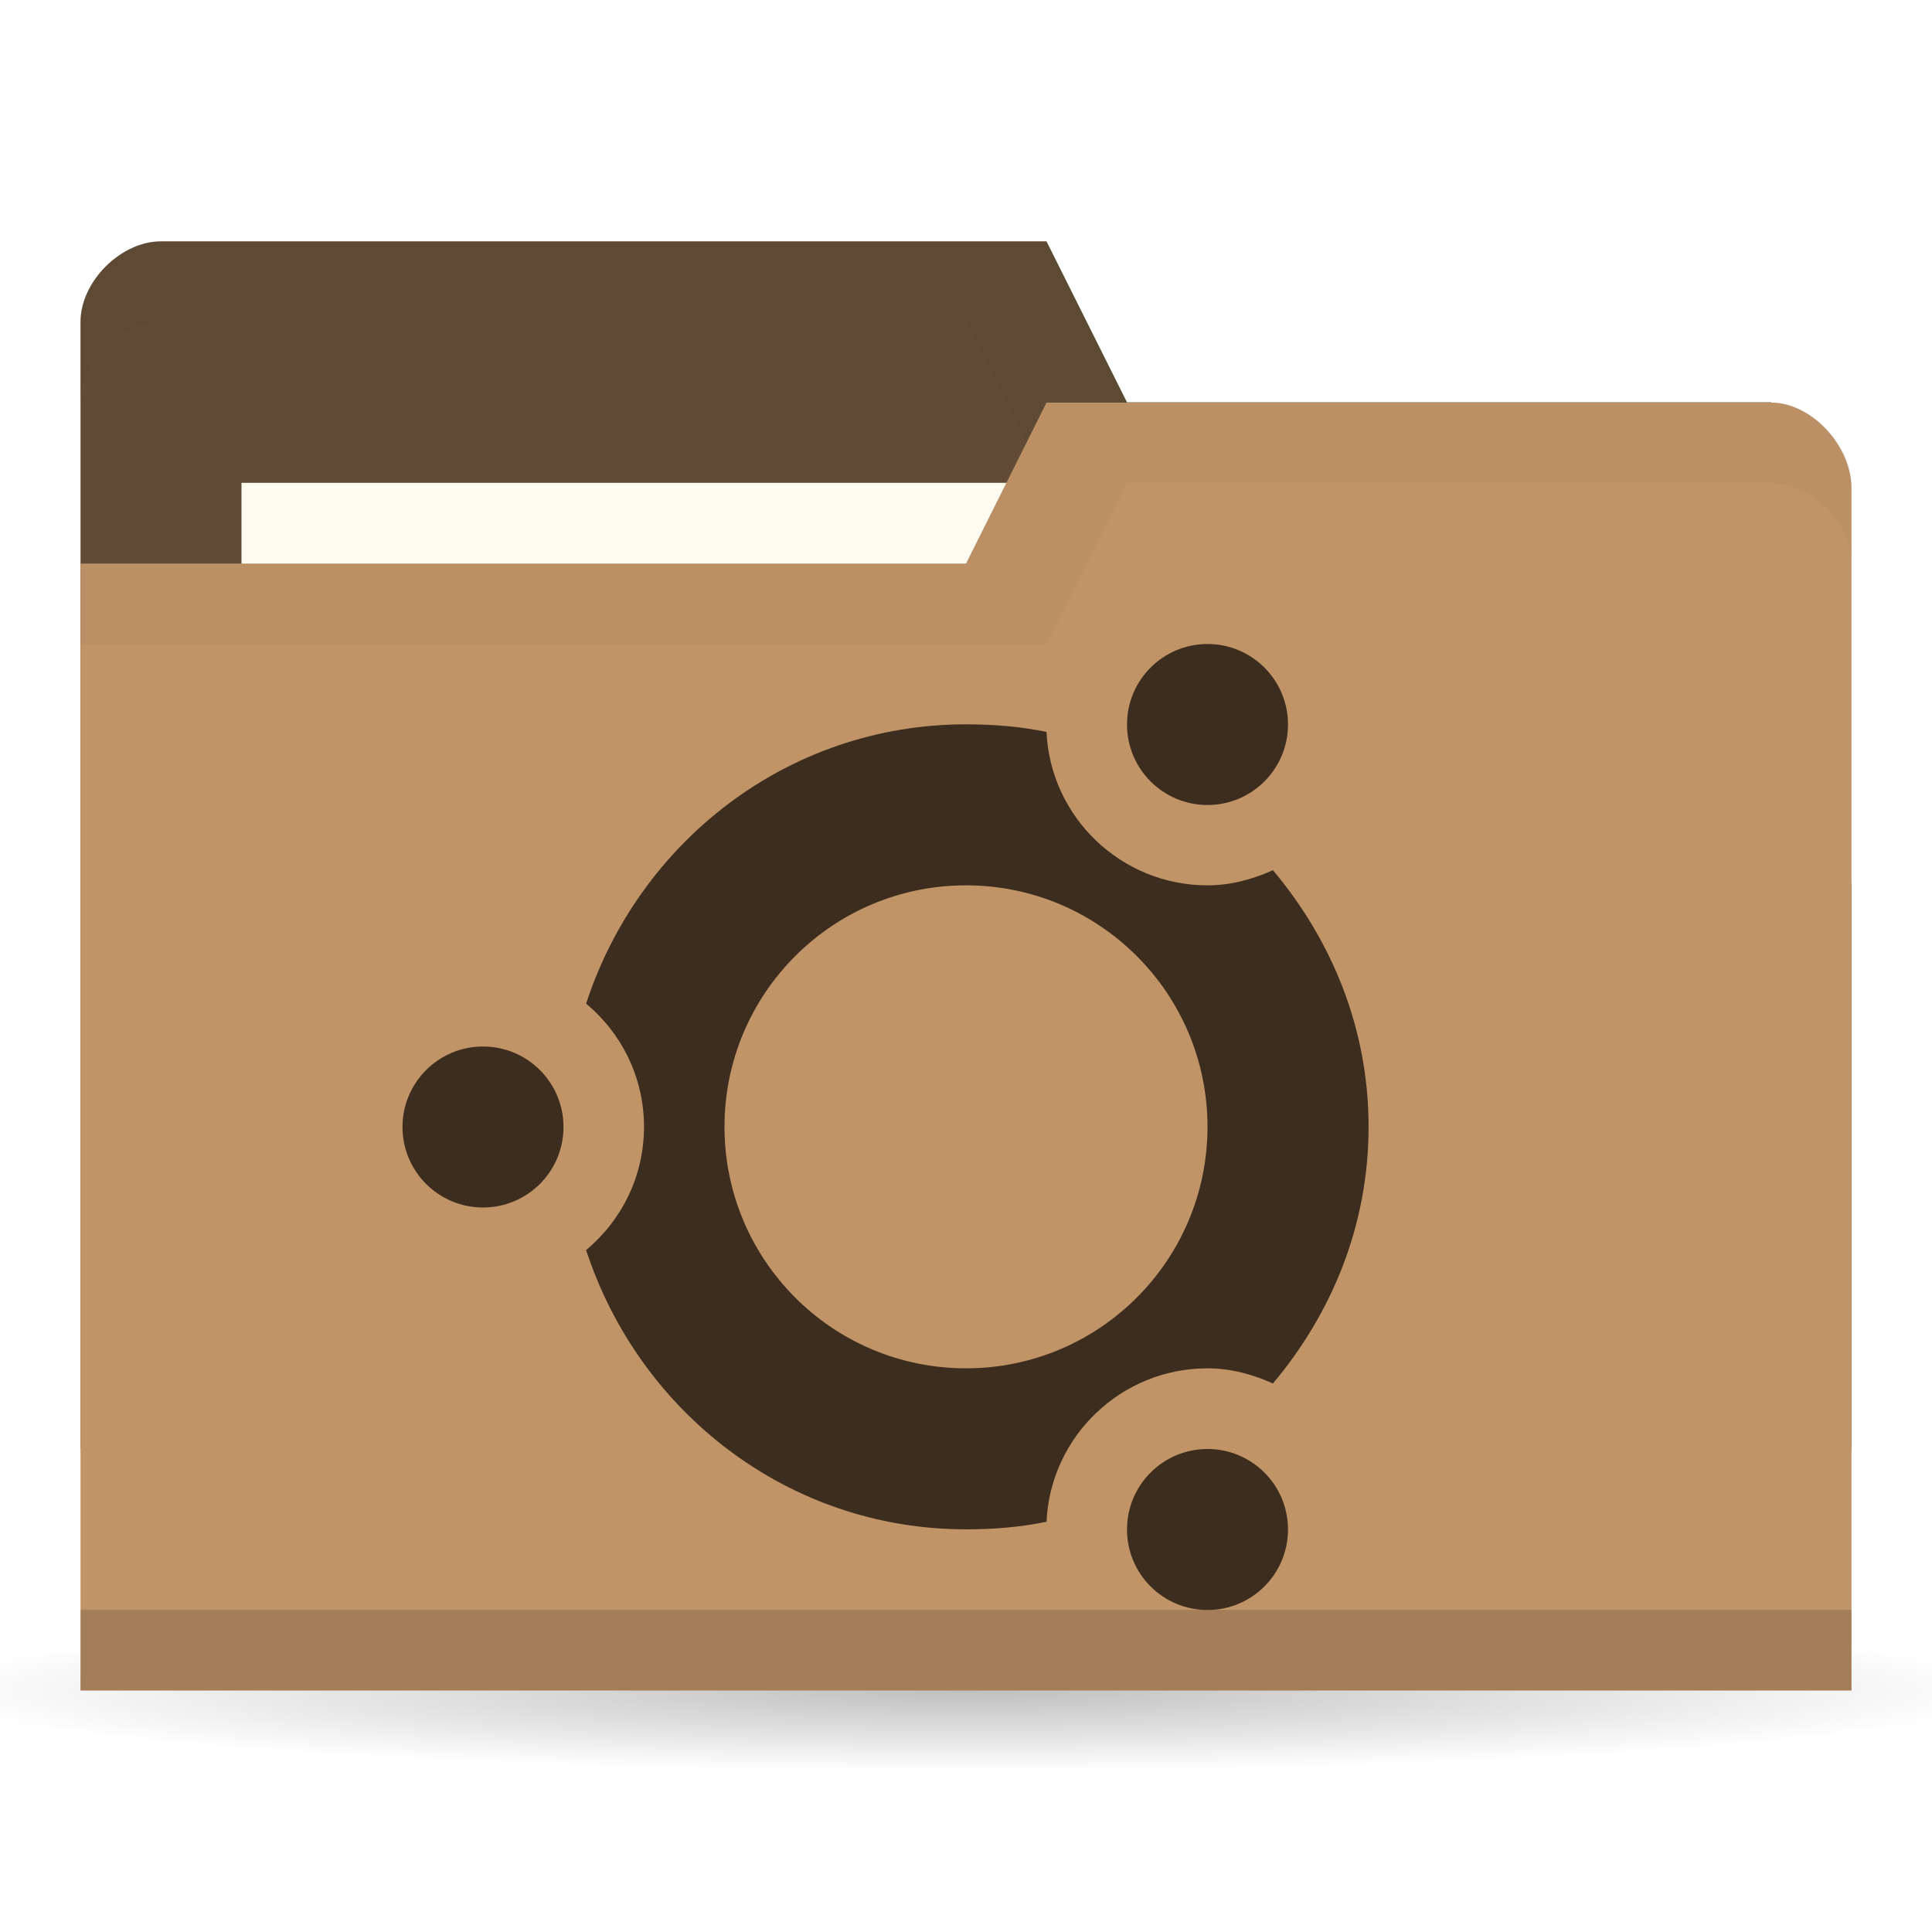
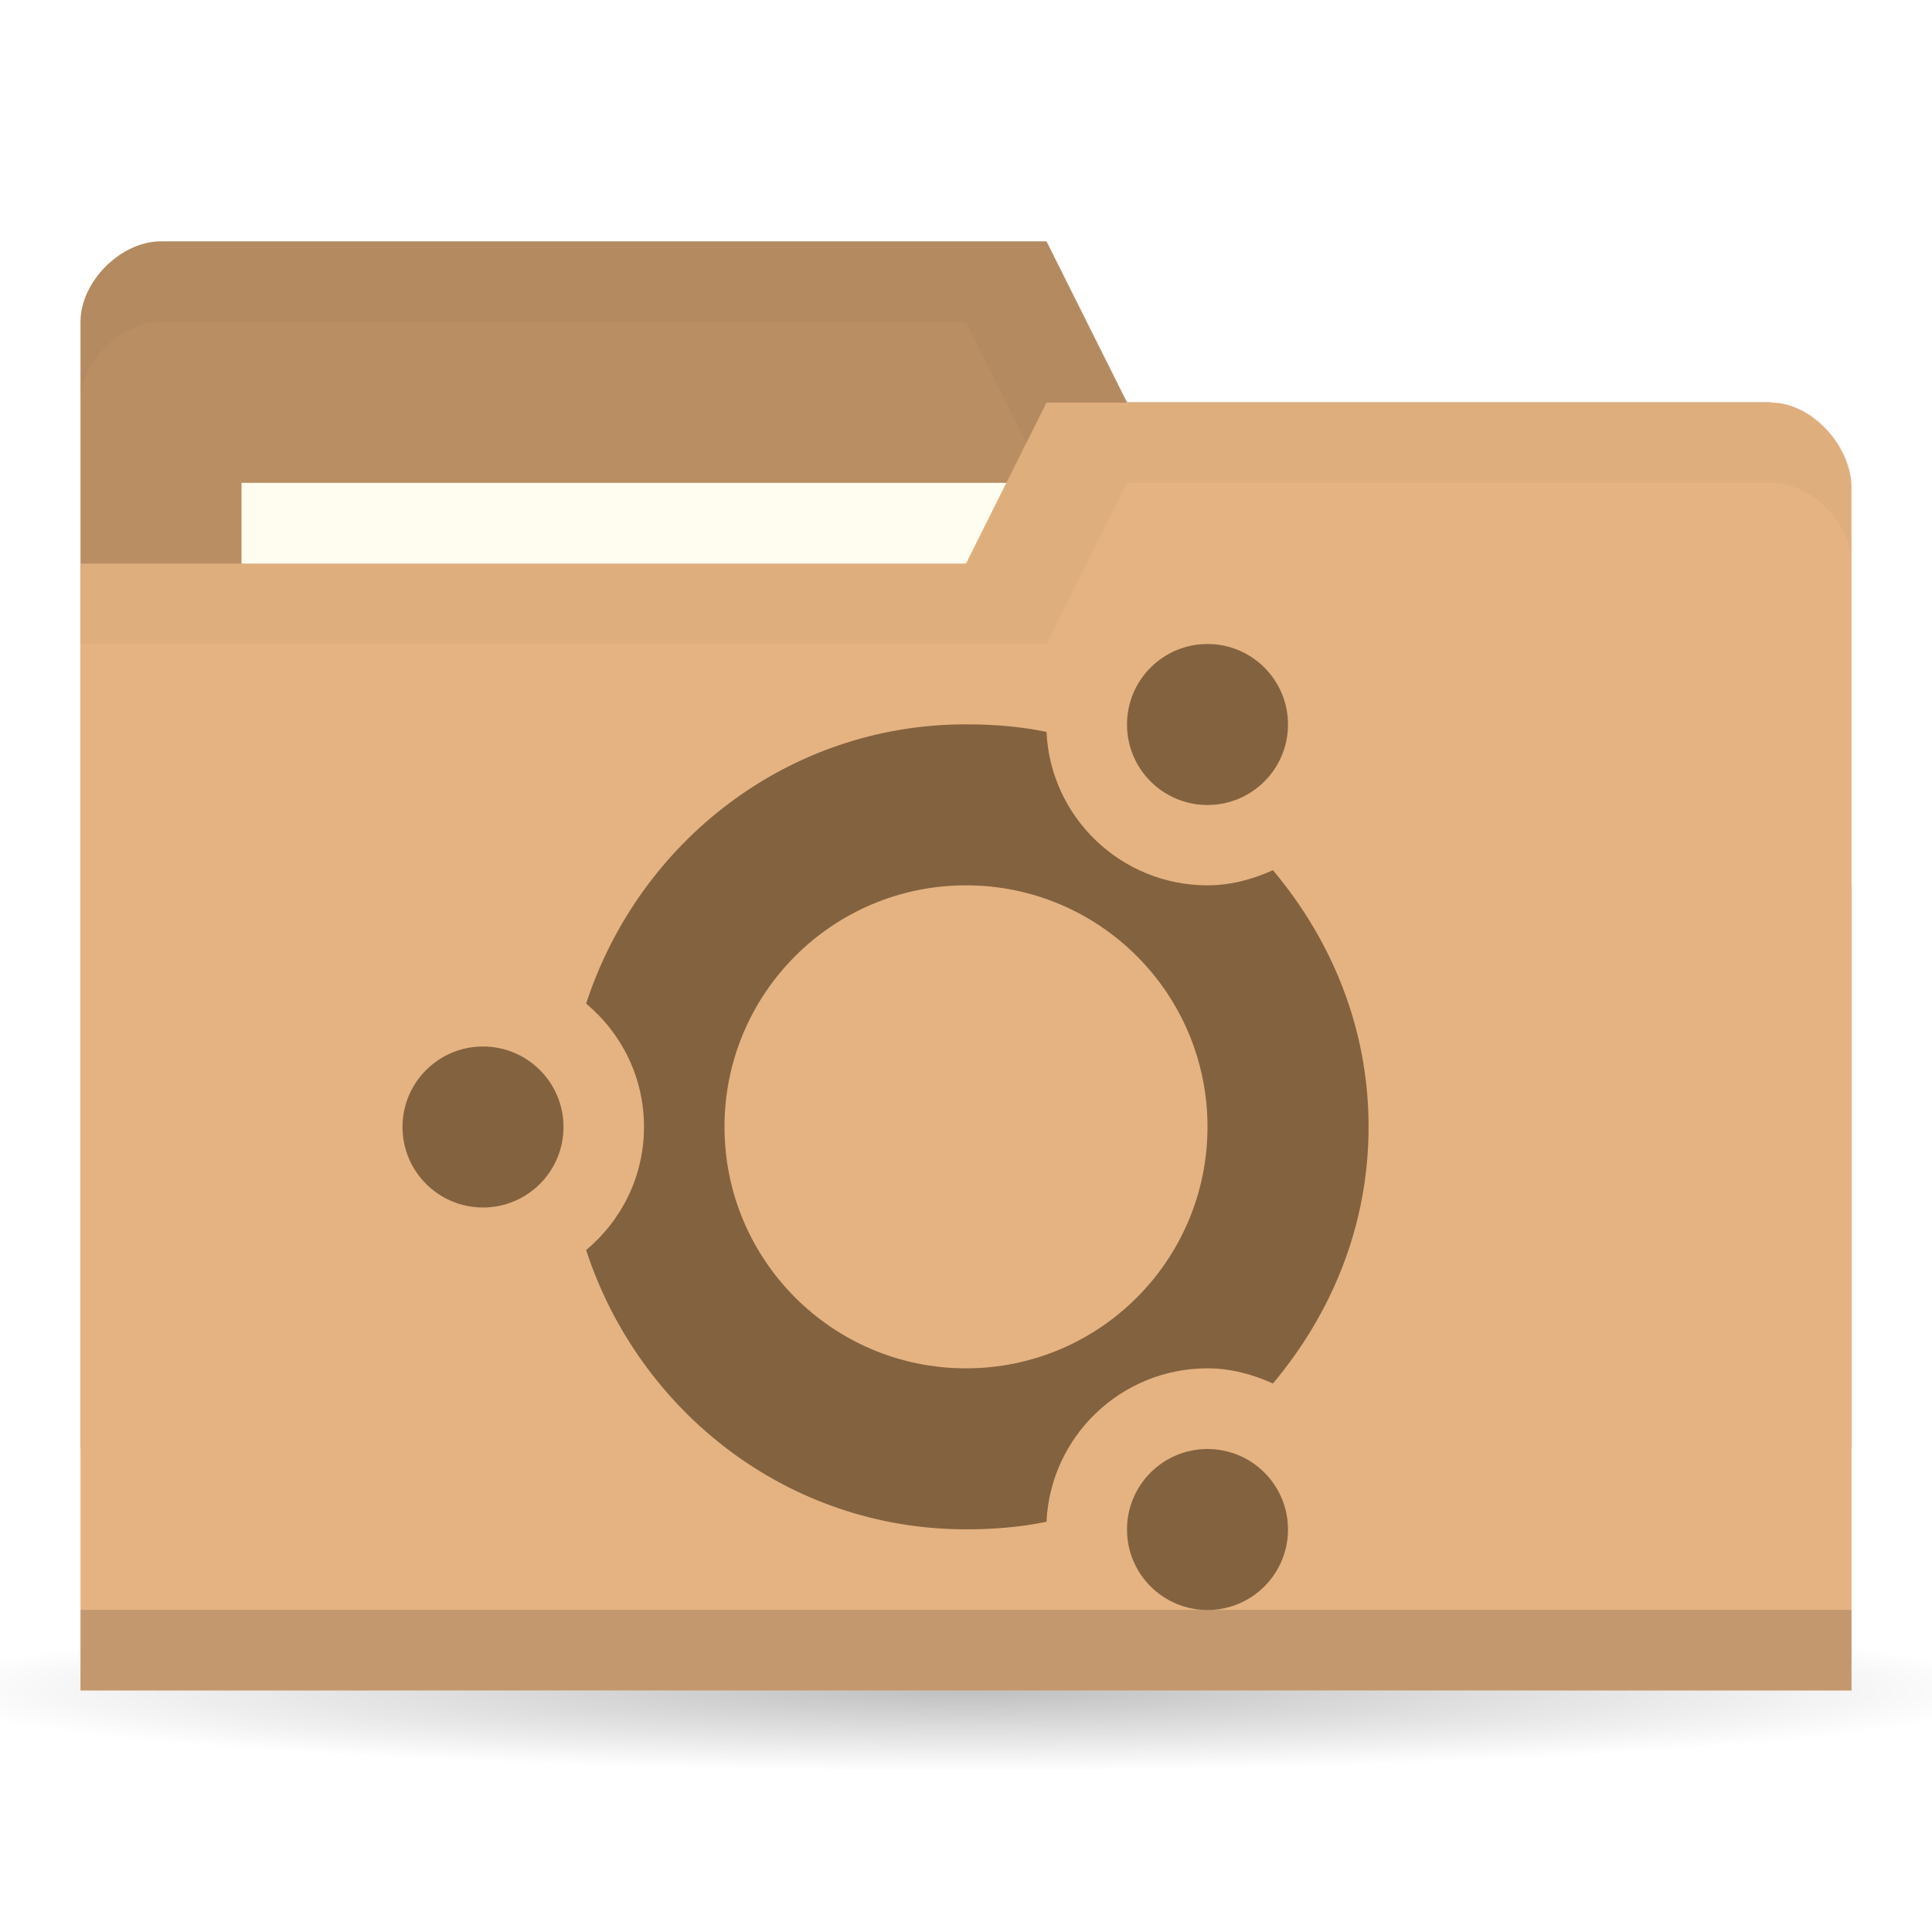
<svg xmlns="http://www.w3.org/2000/svg" viewBox="0 0 24 24">
  <defs>
    <radialGradient id="radialGradient3766" cx="11" cy="19" r="11" gradientTransform="matrix(1,0,0,0.09090909,0,17.27273)" gradientUnits="userSpaceOnUse">
      <stop style="stop-color:#000;stop-opacity:1" />
      <stop offset="1" style="stop-color:#000;stop-opacity:0" />
    </radialGradient>
  </defs>
  <g transform="translate(0,-1028.362)">
    <path d="M 22 19 A 11 1 0 1 1 0 19 11 1 0 1 1 22 19 z" transform="matrix(1.181818,0,0,1,-1,1030.362)" style="fill:url(#radialGradient3766);opacity:0.25;fill-opacity:1;stroke:none" />
-     <path d="m 1 1032.36 0 14 22 0 0 -7 -1 -6 -8 0 -1 -2 -11 0 c -0.5 0 -1 0.5 -1 1 z" style="fill:#614b36;fill-opacity:1;stroke:none" />
+     <path d="m 1 1032.36 0 14 22 0 0 -7 -1 -6 -8 0 -1 -2 -11 0 c -0.5 0 -1 0.5 -1 1 z" style="fill:#b98e63;fill-opacity:1;stroke:none" />
    <path d="m 2 1031.36 c -0.5 0 -1 0.5 -1 1 l 0 1 c 0 -0.5 0.5 -1 1 -1 l 10 0 1 2 9 0 0 6 0 -1 0 -6 -8 0 -1 -2 z" style="fill:#000;opacity:0.03;fill-opacity:1;stroke:none" />
    <rect width="10" height="4" x="3" y="1034.36" style="fill:#fffdf0;fill-opacity:1;stroke:none" />
-     <path d="m 23 1034.43 0 14.933 -22 0 0 -14 11 0 1 -2 9 0 c 0.5 0 1 0.533 1 1.067 z" style="fill:#c09467;fill-opacity:1;stroke:none" />
+     <path d="m 23 1034.43 0 14.933 -22 0 0 -14 11 0 1 -2 9 0 c 0.5 0 1 0.533 1 1.067 z" style="fill:#e5b381;fill-opacity:1;stroke:none" />
    <path d="m 1 1048.36 0 1 22 0 0 -1 z" style="fill:#000;opacity:0.15;fill-opacity:1;stroke:none" />
    <path d="m 13 1033.36 -1 2 -11 0 0 1 12 0 1 -2 8 0 c 0.5 0 1 0.5 1 1 l 0 -1 c 0 -0.5 -0.5 -1 -1 -1 z" style="fill:#000;opacity:0.03;fill-opacity:1;stroke:none" />
-     <path d="m 12 1037.36 c -2.219 0 -4.066 1.467 -4.719 3.469 0.439 0.367 0.719 0.914 0.719 1.531 0 0.617 -0.28 1.164 -0.719 1.531 0.653 2 2.499 3.469 4.719 3.469 0.345 0 0.675 -0.027 1 -0.094 0.049 -1.061 0.927 -1.906 2 -1.906 0.291 0 0.563 0.076 0.813 0.188 0.73 -0.869 1.188 -1.964 1.188 -3.188 0 -1.224 -0.458 -2.319 -1.188 -3.188 -0.249 0.112 -0.521 0.188 -0.813 0.188 -1.073 0 -1.951 -0.845 -2 -1.906 -0.325 -0.067 -0.655 -0.094 -1 -0.094 z m 0 2 c 1.657 0 3 1.343 3 3 0 1.657 -1.343 3 -3 3 -1.657 0 -3 -1.343 -3 -3 0 -1.657 1.343 -3 3 -3 z" style="fill:#3d2d1f;opacity:1;fill-opacity:1;stroke:none" />
-     <path d="m 6 13 a 2 2 0 1 1 -4 0 2 2 0 1 1 4 0 z" transform="matrix(0.5,0,0,0.5,4,1035.862)" style="fill:#3d2d1f;opacity:1;fill-opacity:1;stroke:none" />
-     <path d="m 6 13 a 2 2 0 1 1 -4 0 2 2 0 1 1 4 0 z" transform="matrix(0.5,0,0,0.5,13,1040.862)" style="fill:#3d2d1f;opacity:1;fill-opacity:1;stroke:none" />
-     <path transform="matrix(0.5,0,0,0.5,13,1030.862)" d="m 6 13 a 2 2 0 1 1 -4 0 2 2 0 1 1 4 0 z" style="fill:#3d2d1f;opacity:1;fill-opacity:1;stroke:none" />
+     <path d="m 12 1037.36 c -2.219 0 -4.066 1.467 -4.719 3.469 0.439 0.367 0.719 0.914 0.719 1.531 0 0.617 -0.28 1.164 -0.719 1.531 0.653 2 2.499 3.469 4.719 3.469 0.345 0 0.675 -0.027 1 -0.094 0.049 -1.061 0.927 -1.906 2 -1.906 0.291 0 0.563 0.076 0.813 0.188 0.73 -0.869 1.188 -1.964 1.188 -3.188 0 -1.224 -0.458 -2.319 -1.188 -3.188 -0.249 0.112 -0.521 0.188 -0.813 0.188 -1.073 0 -1.951 -0.845 -2 -1.906 -0.325 -0.067 -0.655 -0.094 -1 -0.094 z m 0 2 c 1.657 0 3 1.343 3 3 0 1.657 -1.343 3 -3 3 -1.657 0 -3 -1.343 -3 -3 0 -1.657 1.343 -3 3 -3 z" style="fill:#836240;opacity:1;fill-opacity:1;stroke:none" />
+     <path d="m 6 13 a 2 2 0 1 1 -4 0 2 2 0 1 1 4 0 z" transform="matrix(0.5,0,0,0.5,4,1035.862)" style="fill:#836240;opacity:1;fill-opacity:1;stroke:none" />
+     <path d="m 6 13 a 2 2 0 1 1 -4 0 2 2 0 1 1 4 0 z" transform="matrix(0.5,0,0,0.5,13,1040.862)" style="fill:#836240;opacity:1;fill-opacity:1;stroke:none" />
+     <path transform="matrix(0.5,0,0,0.5,13,1030.862)" d="m 6 13 a 2 2 0 1 1 -4 0 2 2 0 1 1 4 0 z" style="fill:#836240;opacity:1;fill-opacity:1;stroke:none" />
  </g>
</svg>
